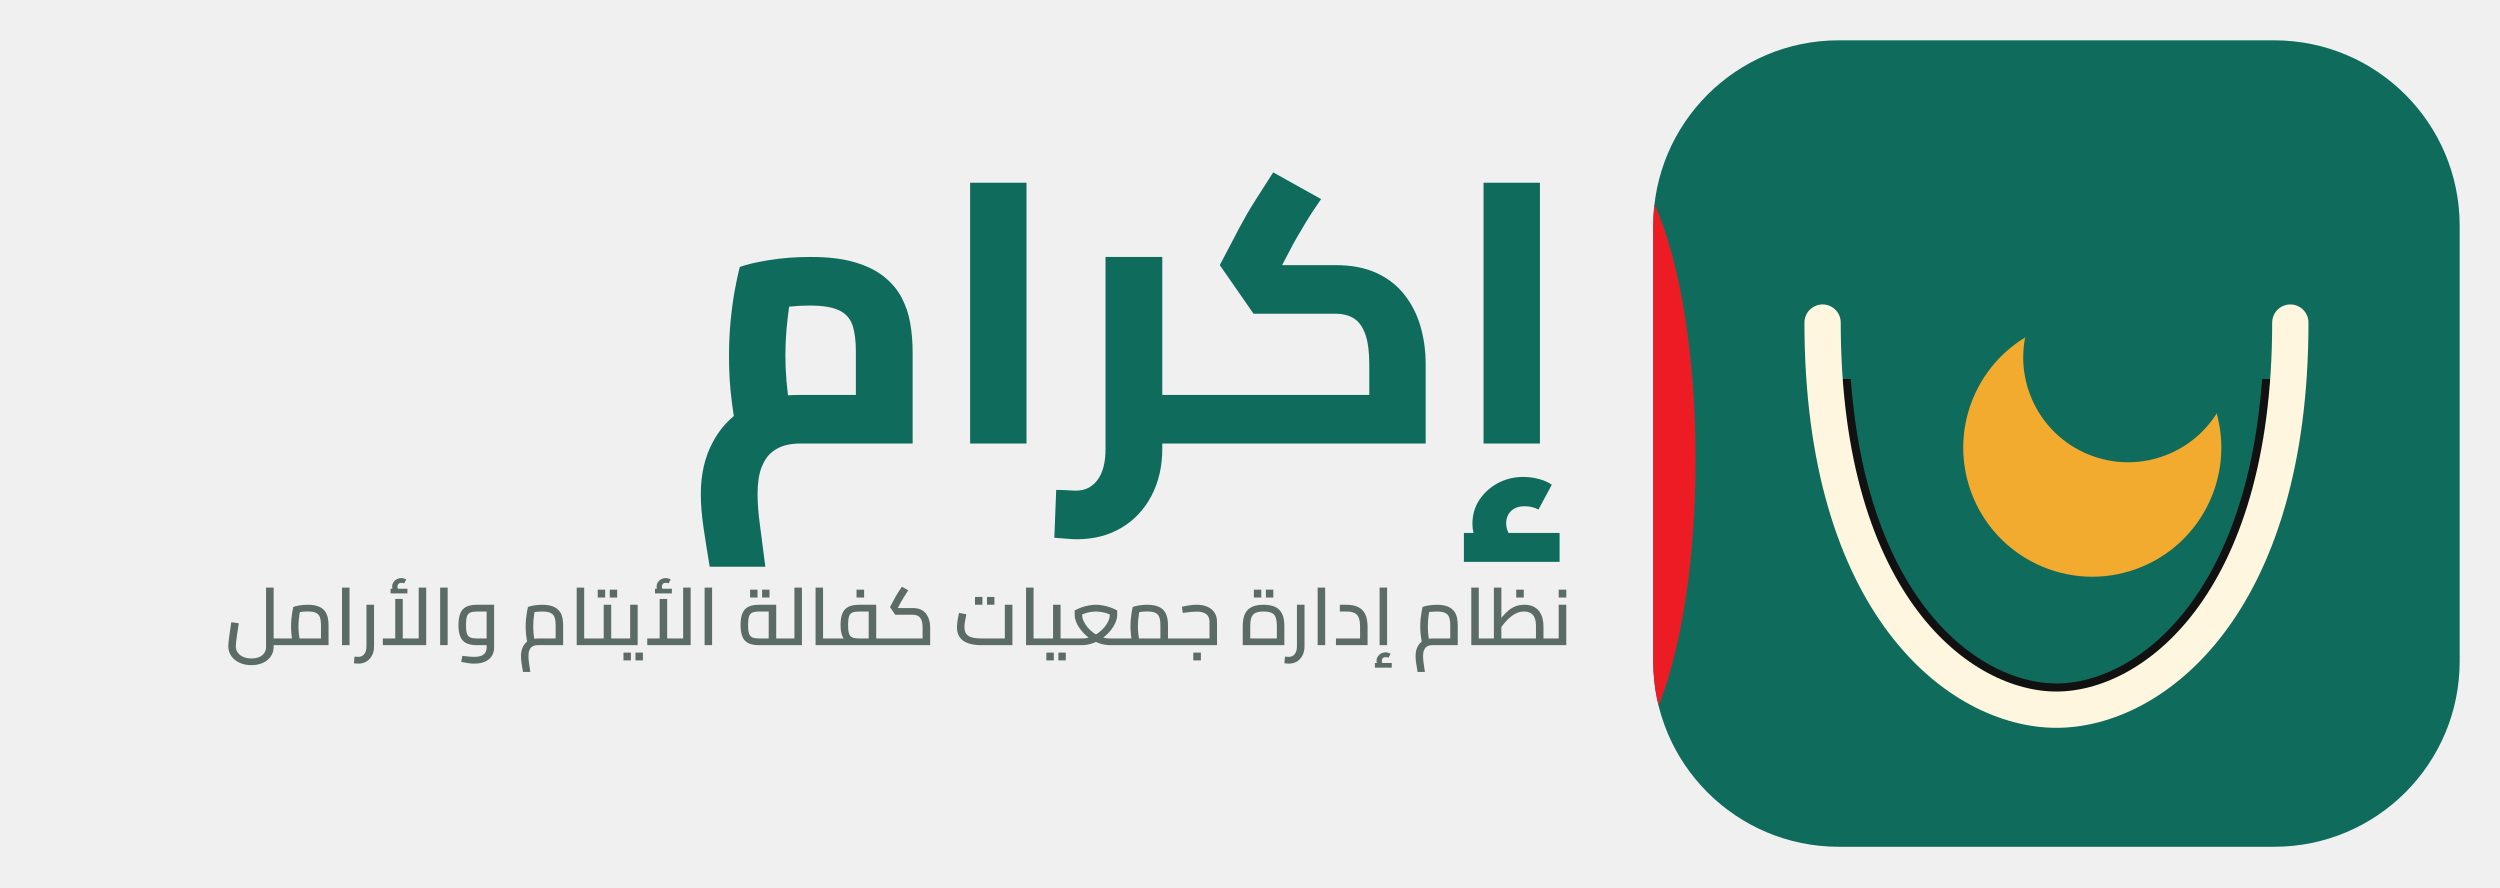
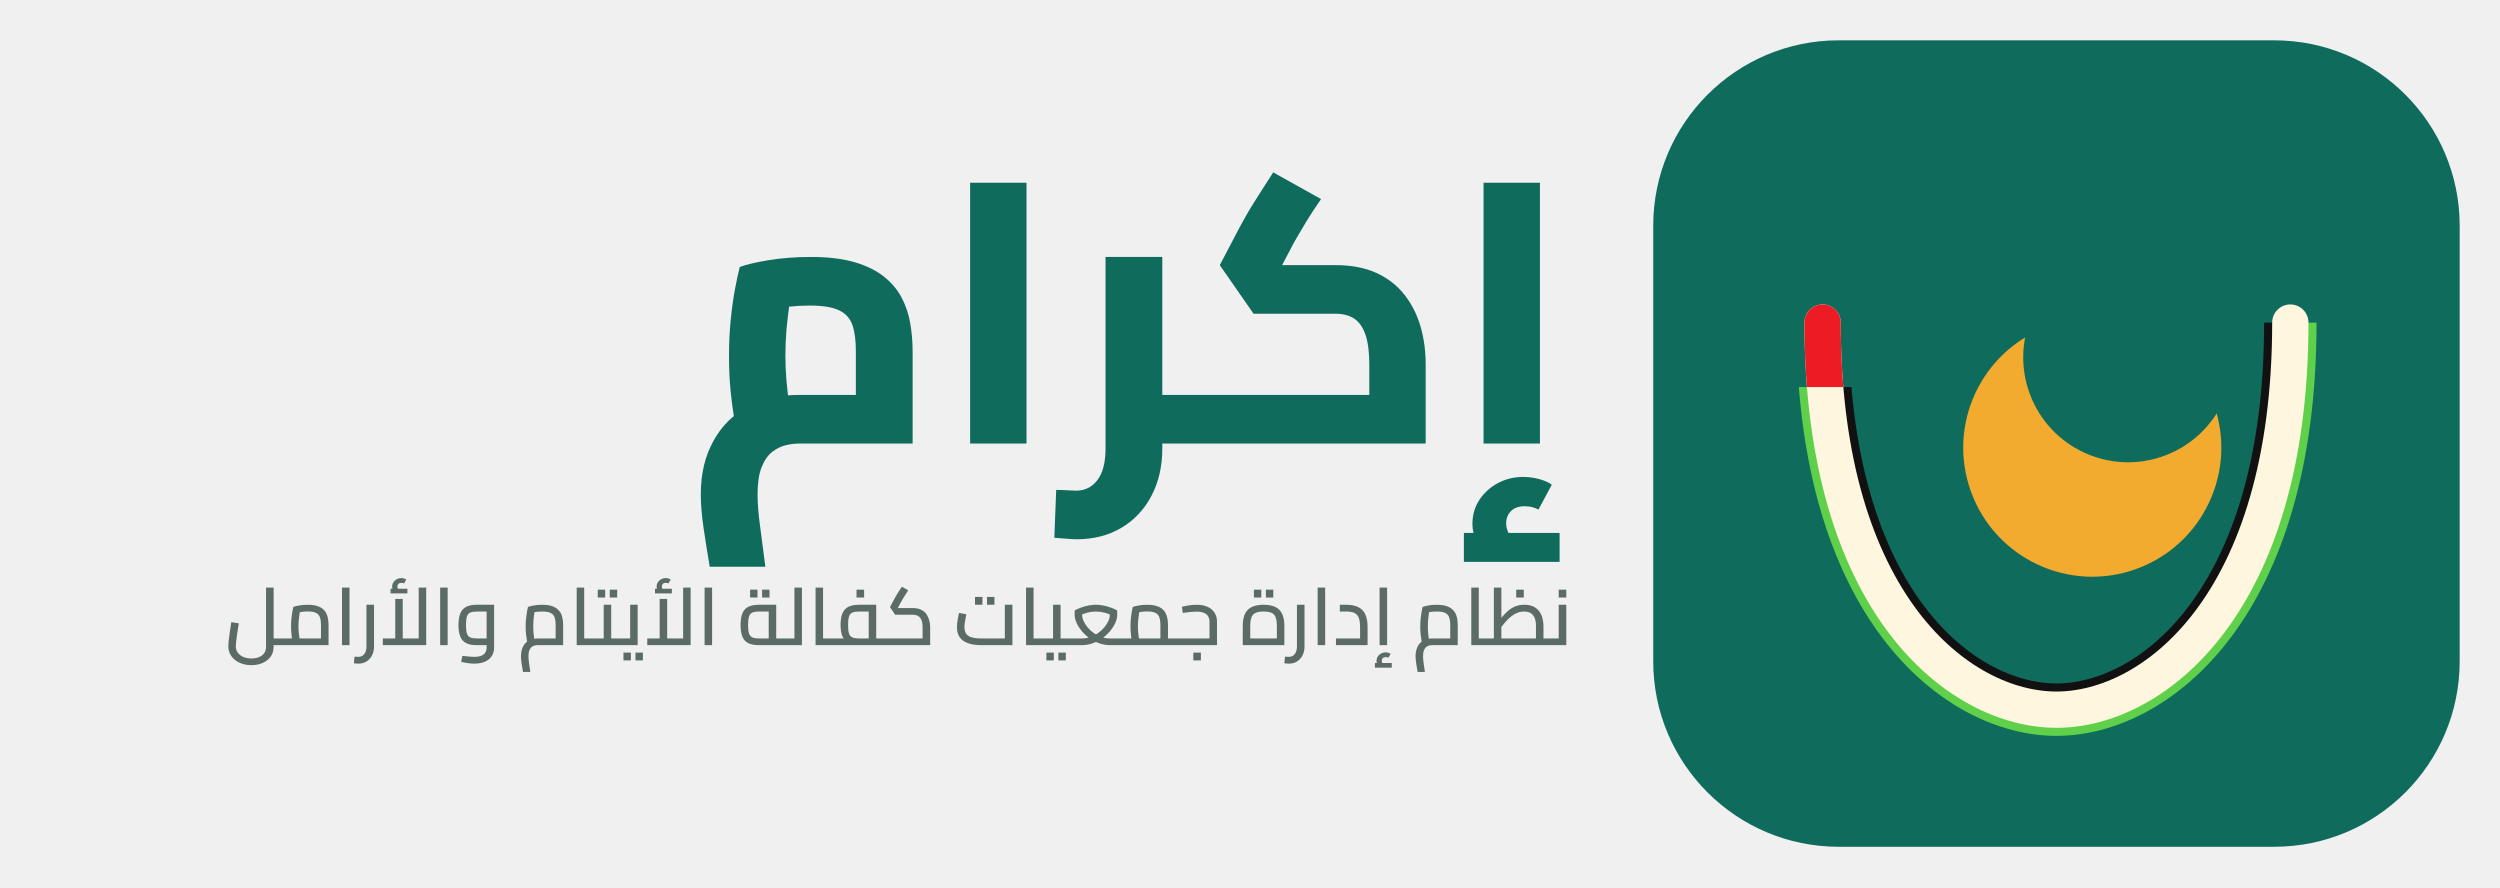
<svg xmlns="http://www.w3.org/2000/svg" viewBox="0 0 620 220" role="img" aria-label="إكرام – نظام إدارة جمعيات كفالة الأيتام والأرامل">
  <g transform="translate(410 10)">
    <rect width="200" height="200" rx="46" fill="#0f6b5c" />
    <clipPath id="tuile">
      <rect width="200" height="200" rx="46" />
    </clipPath>
-     <path d="M0 40 C14 70 14 138 0 168 Z" fill="#ed1c24" clip-path="url(#tuile)" />
    <mask id="hl">
      <rect width="200" height="200" fill="#fff" />
      <circle cx="124" cy="86" r="26" fill="#000" />
    </mask>
    <circle cx="108" cy="104" r="32" fill="#f2ab2e" mask="url(#hl)" transform="rotate(-20 100 100)" />
    <clipPath id="inner">
      <path d="M42 70 C42 140 76 166 100 166 C124 166 158 140 158 70 Z" />
    </clipPath>
+     <clipPath id="outer">
+       <path clip-rule="evenodd" d="M-10 -10H210V210H-10Z M42 70 C42 140 76 166 100 166 C124 166 158 140 158 70 Z" />
+     </clipPath>
    <clipPath id="bas">
-       <rect x="0" y="84" width="200" height="120" />
+       <path d="M0 86H100V70H200V210H0Z" />
    </clipPath>
+     <clipPath id="tete">
+       <rect x="0" y="0" width="100" height="86" />
+     </clipPath>
+     <g clip-path="url(#outer)">
+       <path d="M42 70 C42 140 76 166 100 166 C124 166 158 140 158 70" fill="none" stroke="#5fd04a" stroke-width="13" clip-path="url(#bas)" />
+     </g>
    <g clip-path="url(#inner)">
-       <path d="M42 70 C42 140 76 166 100 166 C124 166 158 140 158 70" fill="none" stroke="#111" stroke-width="13" stroke-linecap="butt" clip-path="url(#bas)" />
+       <path d="M42 70 C42 140 76 166 100 166 C124 166 158 140 158 70" fill="none" stroke="#111" stroke-width="13" clip-path="url(#bas)" />
    </g>
    <path d="M42 70 C42 140 76 166 100 166 C124 166 158 140 158 70" fill="none" stroke="#fff6e0" stroke-width="9" stroke-linecap="round" />
+     <path d="M42 70 C42 140 76 166 100 166 C124 166 158 140 158 70" fill="none" stroke="#ed1c24" stroke-width="9" stroke-linecap="round" clip-path="url(#tete)" />
    <path d="M62 120 C70 142 88 150 100 150 C112 150 130 142 138 120" fill="none" stroke="#f2ab2e" stroke-width="7" stroke-linecap="round" opacity=".0" />
  </g>
  <g transform="translate(170.12 110)" fill="#0f6b5c">
    <path d="M5.888 30.544Q5.06 25.668 4.37 20.976Q3.68 16.284 3.68 12.604Q3.68 5.06 6.716 -0.46Q8.74 -4.232 11.868 -6.808Q11.408 -9.66 11.04 -13.34Q10.672 -17.296 10.672 -21.804Q10.672 -26.312 11.086 -30.544Q11.5 -34.776 12.144 -38.226Q12.788 -41.676 13.34 -43.792Q15.824 -44.712 20.608 -45.494Q25.392 -46.276 30.912 -46.276Q37.352 -46.276 41.768 -44.988Q46.184 -43.7 49.036 -41.446Q51.888 -39.192 53.452 -36.248Q55.016 -33.304 55.614 -29.854Q56.212 -26.404 56.212 -22.724V0.0H27.968Q26.496 0.0 24.748 0.414Q23.0 0.828 21.39 2.07Q19.78 3.312 18.768 5.842Q17.756 8.372 17.756 12.604Q17.756 15.916 18.354 20.286Q18.952 24.656 19.688 30.544ZM25.3 -11.96Q26.588 -12.052 27.968 -12.052H42.136V-22.816Q42.136 -26.956 41.262 -29.44Q40.388 -31.924 37.904 -33.074Q35.42 -34.224 30.636 -34.224Q28.152 -34.224 25.576 -33.948Q25.208 -31.188 24.932 -28.336Q24.656 -24.84 24.656 -21.896Q24.656 -18.768 24.932 -15.456Q25.116 -13.524 25.3 -11.96Z M70.472 0.0V-64.676H84.456V0.0Z M96.876 23.736Q95.864 23.736 94.392 23.598Q92.92 23.46 91.356 23.368L91.816 11.5Q93.288 11.5 94.668 11.592Q96.048 11.684 96.692 11.684Q100.096 11.684 102.074 9.016Q104.052 6.348 104.052 1.288V-46.276H118.128V-12.052H127.696Q128.248 -12.052 128.57 -11.638Q128.892 -11.224 129.122 -10.442Q129.352 -9.66 129.444 -8.556Q129.536 -7.452 129.536 -6.072Q129.536 -4.692 129.444 -3.542Q129.352 -2.392 129.122 -1.61Q128.892 -0.828 128.57 -0.414Q128.248 0.0 127.696 0.0H118.128V1.288Q118.128 7.82 115.46 12.926Q112.792 18.032 108.008 20.884Q103.224 23.736 96.876 23.736Z M127.696 0.0Q127.236 0.0 126.868 -0.414Q126.5 -0.828 126.316 -1.61Q126.132 -2.392 125.994 -3.542Q125.856 -4.692 125.856 -6.072Q125.856 -7.912 126.04 -9.246Q126.224 -10.58 126.638 -11.316Q127.052 -12.052 127.696 -12.052H169.464V-19.596Q169.464 -24.288 168.498 -27.048Q167.532 -29.808 165.692 -31.004Q163.852 -32.2 161.0 -32.2H140.76L132.388 -44.252L137.264 -53.544Q138.0 -54.924 138.966 -56.626Q139.932 -58.328 141.542 -60.858Q143.152 -63.388 145.636 -67.252L157.504 -60.628Q155.204 -57.316 153.824 -55.016Q152.444 -52.716 151.478 -51.06Q150.512 -49.404 149.684 -47.748L147.844 -44.252H161.0Q166.98 -44.252 171.212 -42.32Q175.444 -40.388 178.158 -36.938Q180.872 -33.488 182.16 -29.072Q183.448 -24.656 183.448 -19.596V0.0Z M197.8 0.0V-64.676H211.784V0.0ZM192.924 29.348V22.172H195.316Q195.04 21.068 195.04 19.964Q195.04 16.56 196.788 13.938Q198.536 11.316 201.388 9.798Q204.24 8.28 207.644 8.28Q209.576 8.28 211.508 8.786Q213.44 9.292 214.728 10.212L211.416 16.376Q210.588 15.916 209.714 15.732Q208.84 15.548 208.012 15.548Q205.804 15.548 204.608 16.744Q203.412 17.94 203.412 19.78Q203.412 20.884 203.872 21.896Q203.964 22.08 203.964 22.172H216.66V29.348Z" />
  </g>
  <g transform="translate(55.82 160)" fill="#5b6b66">
    <path d="M12.04 0.0V0.4Q12.04 1.82 11.3 2.84Q10.56 3.86 9.32 4.41Q8.08 4.96 6.54 4.96Q4.92 4.96 3.61 4.37Q2.3 3.78 1.55 2.71Q0.8 1.64 0.8 0.28Q0.8 -0.14 0.87 -0.82Q0.94 -1.5 1.05 -2.34Q1.16 -3.18 1.29 -4.04Q1.42 -4.9 1.54 -5.7L3.4 -5.42Q3.18 -4.04 3.01 -2.89Q2.84 -1.74 2.75 -0.93Q2.66 -0.12 2.66 0.28Q2.66 1.16 3.14 1.84Q3.62 2.52 4.5 2.91Q5.38 3.3 6.54 3.3Q7.7 3.3 8.51 2.93Q9.32 2.56 9.74 1.92Q10.16 1.28 10.16 0.4V-14.28H12.04V-1.66H14.18Q14.3 -1.66 14.38 -1.6Q14.46 -1.54 14.5 -1.44Q14.54 -1.34 14.56 -1.19Q14.58 -1.04 14.58 -0.84Q14.58 -0.66 14.56 -0.5Q14.54 -0.34 14.5 -0.23Q14.46 -0.12 14.38 -0.06Q14.3 0.0 14.18 0.0Z M14.18 0.0Q14.06 0.0 13.98 -0.06Q13.9 -0.12 13.86 -0.23Q13.82 -0.34 13.8 -0.5Q13.78 -0.66 13.78 -0.84Q13.78 -1.1 13.81 -1.28Q13.84 -1.46 13.93 -1.56Q14.02 -1.66 14.18 -1.66H16.58Q16.52 -2.16 16.46 -2.76Q16.36 -3.66 16.36 -4.66Q16.36 -5.64 16.45 -6.57Q16.54 -7.5 16.67 -8.26Q16.8 -9.02 16.92 -9.48Q17.38 -9.66 18.35 -9.84Q19.32 -10.02 20.52 -10.02Q22.22 -10.02 23.37 -9.52Q24.52 -9.02 25.09 -7.91Q25.66 -6.8 25.66 -4.92V0.0ZM18.46 -1.66H23.78V-4.92Q23.78 -6.24 23.49 -6.98Q23.2 -7.72 22.48 -8.04Q21.76 -8.36 20.52 -8.36Q19.68 -8.36 18.86 -8.24Q18.7 -8.22 18.54 -8.18Q18.5 -8.04 18.48 -7.86Q18.36 -7.14 18.28 -6.31Q18.2 -5.48 18.2 -4.66Q18.2 -3.84 18.28 -3.04Q18.36 -2.26 18.46 -1.66Z M29.0 0.0V-14.28H30.86V0.0Z M33.08 4.58Q32.82 4.58 32.53 4.55Q32.24 4.52 31.94 4.5L32.1 2.84Q32.4 2.86 32.65 2.88Q32.9 2.9 33.06 2.9Q33.96 2.9 34.51 2.22Q35.06 1.54 35.06 0.32V-10.02H36.94V0.32Q36.94 1.58 36.44 2.54Q35.94 3.5 35.08 4.04Q34.22 4.58 33.08 4.58Z M39.12 0.0V-1.66H42.2V-11.46H44.06V-1.66H48.02V-14.28H49.88V0.0ZM41.04 -12.84V-14.0H41.5Q41.44 -14.26 41.44 -14.52Q41.44 -15.12 41.75 -15.6Q42.06 -16.08 42.57 -16.36Q43.08 -16.64 43.66 -16.64Q44.0 -16.64 44.34 -16.54Q44.68 -16.44 44.94 -16.28L44.38 -15.3Q44.22 -15.4 44.06 -15.43Q43.9 -15.46 43.74 -15.46Q43.26 -15.46 43.0 -15.2Q42.74 -14.94 42.74 -14.52Q42.74 -14.26 42.84 -14.04Q42.84 -14.02 42.86 -14.0H45.22V-12.84Z M53.34 0.0V-14.28H55.2V0.0Z M61.8 4.58Q61.08 4.58 60.29 4.47Q59.5 4.36 58.56 4.16L58.84 2.66Q59.9 2.78 60.6 2.84Q61.3 2.9 61.8 2.9Q63.4 2.9 64.13 2.3Q64.86 1.7 64.86 0.56V0.0H62.48Q60.74 0.0 59.74 -0.53Q58.74 -1.06 58.31 -2.17Q57.88 -3.28 57.88 -4.98Q57.88 -6.7 58.31 -7.82Q58.74 -8.94 59.74 -9.48Q60.74 -10.02 62.48 -10.02H66.72V0.54Q66.72 1.82 66.12 2.73Q65.52 3.64 64.42 4.11Q63.32 4.58 61.8 4.58ZM64.86 -8.34H62.48Q61.42 -8.34 60.82 -8.09Q60.22 -7.84 59.98 -7.11Q59.74 -6.38 59.74 -4.98Q59.74 -3.6 59.98 -2.89Q60.22 -2.18 60.81 -1.92Q61.4 -1.66 62.48 -1.66H64.86Z  M73.88 6.64Q73.68 5.52 73.53 4.5Q73.38 3.48 73.38 2.74Q73.38 1.38 73.88 0.38Q74.26 -0.38 74.9 -0.88Q74.88 -1.04 74.84 -1.22Q74.72 -1.86 74.63 -2.75Q74.54 -3.64 74.54 -4.66Q74.54 -5.64 74.64 -6.57Q74.74 -7.5 74.87 -8.26Q75.0 -9.02 75.12 -9.48Q75.58 -9.66 76.55 -9.84Q77.52 -10.02 78.7 -10.02Q79.78 -10.02 80.62 -9.82Q81.46 -9.62 82.07 -9.22Q82.68 -8.82 83.08 -8.22Q83.48 -7.62 83.66 -6.79Q83.84 -5.96 83.84 -4.9V0.0H77.46Q77.14 0.0 76.76 0.09Q76.38 0.18 76.03 0.45Q75.68 0.72 75.46 1.27Q75.24 1.82 75.24 2.74Q75.24 3.5 75.38 4.47Q75.52 5.44 75.7 6.64ZM76.66 -1.6Q77.04 -1.66 77.46 -1.66H81.98V-4.92Q81.98 -6.22 81.69 -6.96Q81.4 -7.7 80.67 -8.02Q79.94 -8.34 78.68 -8.34Q77.86 -8.34 77.04 -8.24Q76.88 -8.2 76.72 -8.18Q76.7 -8.02 76.68 -7.84Q76.56 -7.1 76.49 -6.28Q76.42 -5.46 76.42 -4.66Q76.42 -3.84 76.49 -3.04Q76.56 -2.24 76.66 -1.64Q76.66 -1.62 76.66 -1.6Z M87.2 0.0V-14.28H89.06V-1.66H91.46Q91.56 -1.66 91.64 -1.6Q91.72 -1.54 91.76 -1.44Q91.8 -1.34 91.83 -1.19Q91.86 -1.04 91.86 -0.84Q91.86 -0.66 91.83 -0.5Q91.8 -0.34 91.76 -0.23Q91.72 -0.12 91.64 -0.06Q91.56 0.0 91.46 0.0Z M98.02 0.0H91.46Q91.34 0.0 91.26 -0.06Q91.18 -0.12 91.14 -0.23Q91.1 -0.34 91.08 -0.5Q91.06 -0.66 91.06 -0.84Q91.06 -1.1 91.09 -1.28Q91.12 -1.46 91.21 -1.56Q91.3 -1.66 91.46 -1.66H93.9V-10.02H95.76V-1.66H98.02Q98.14 -1.66 98.22 -1.6Q98.3 -1.54 98.34 -1.44Q98.38 -1.34 98.4 -1.19Q98.42 -1.04 98.42 -0.84Q98.42 -0.66 98.4 -0.5Q98.38 -0.34 98.34 -0.23Q98.3 -0.12 98.22 -0.06Q98.14 0.0 98.02 0.0ZM92.42 -11.82V-13.76H94.26V-11.82ZM95.4 -11.82V-13.76H97.24V-11.82Z M98.02 0.0Q97.9 0.0 97.82 -0.06Q97.74 -0.12 97.7 -0.23Q97.66 -0.34 97.64 -0.5Q97.62 -0.66 97.62 -0.84Q97.62 -1.1 97.65 -1.28Q97.68 -1.46 97.77 -1.56Q97.86 -1.66 98.02 -1.66H100.46V-10.02H102.32V0.0ZM98.8 3.78V1.84H100.64V3.78ZM101.78 3.78V1.84H103.62V3.78Z M104.7 0.0V-1.66H107.78V-11.46H109.64V-1.66H113.6V-14.28H115.46V0.0ZM106.62 -12.84V-14.0H107.08Q107.02 -14.26 107.02 -14.52Q107.02 -15.12 107.33 -15.6Q107.64 -16.08 108.15 -16.36Q108.66 -16.64 109.24 -16.64Q109.58 -16.64 109.92 -16.54Q110.26 -16.44 110.52 -16.28L109.96 -15.3Q109.8 -15.4 109.64 -15.43Q109.48 -15.46 109.32 -15.46Q108.84 -15.46 108.58 -15.2Q108.32 -14.94 108.32 -14.52Q108.32 -14.26 108.42 -14.04Q108.42 -14.02 108.44 -14.0H110.8V-12.84Z M118.92 0.0V-14.28H120.78V0.0Z  M132.44 0.0Q130.7 0.0 129.7 -0.53Q128.7 -1.06 128.27 -2.17Q127.84 -3.28 127.84 -4.98Q127.84 -6.7 128.27 -7.82Q128.7 -8.94 129.7 -9.48Q130.7 -10.02 132.44 -10.02H136.68V-1.66H138.82Q138.94 -1.66 139.02 -1.6Q139.1 -1.54 139.14 -1.44Q139.18 -1.34 139.2 -1.19Q139.22 -1.04 139.22 -0.84Q139.22 -0.66 139.2 -0.5Q139.18 -0.34 139.14 -0.23Q139.1 -0.12 139.02 -0.06Q138.94 0.0 138.82 0.0ZM134.82 -1.66V-8.34H132.44Q131.38 -8.34 130.78 -8.09Q130.18 -7.84 129.94 -7.11Q129.7 -6.38 129.7 -4.98Q129.7 -3.6 129.94 -2.89Q130.18 -2.18 130.77 -1.92Q131.36 -1.66 132.44 -1.66ZM130.2 -11.82V-13.76H132.04V-11.82ZM133.18 -11.82V-13.76H135.02V-11.82Z M138.82 0.0Q138.7 0.0 138.62 -0.06Q138.54 -0.12 138.5 -0.23Q138.46 -0.34 138.44 -0.5Q138.42 -0.66 138.42 -0.84Q138.42 -1.1 138.45 -1.28Q138.48 -1.46 138.57 -1.56Q138.66 -1.66 138.82 -1.66H141.2V-14.28H143.06V0.0Z M146.44 0.0V-14.28H148.3V-1.66H150.7Q150.8 -1.66 150.88 -1.6Q150.96 -1.54 151.0 -1.44Q151.04 -1.34 151.07 -1.19Q151.1 -1.04 151.1 -0.84Q151.1 -0.66 151.07 -0.5Q151.04 -0.34 151.0 -0.23Q150.96 -0.12 150.88 -0.06Q150.8 0.0 150.7 0.0Z M150.7 0.0Q150.58 0.0 150.5 -0.06Q150.42 -0.12 150.38 -0.23Q150.34 -0.34 150.32 -0.5Q150.3 -0.66 150.3 -0.84Q150.3 -1.1 150.33 -1.28Q150.36 -1.46 150.45 -1.56Q150.54 -1.66 150.7 -1.66H153.4Q153.2 -1.92 153.08 -2.26Q152.64 -3.28 152.64 -5.0Q152.64 -6.7 153.07 -7.81Q153.5 -8.92 154.5 -9.47Q155.5 -10.02 157.24 -10.02H161.48V-1.66H163.62Q163.74 -1.66 163.82 -1.6Q163.9 -1.54 163.94 -1.44Q163.98 -1.34 164.0 -1.19Q164.02 -1.04 164.02 -0.84Q164.02 -0.66 164.0 -0.5Q163.98 -0.34 163.94 -0.23Q163.9 -0.12 163.82 -0.06Q163.74 0.0 163.62 0.0ZM157.24 -1.66H159.62V-8.34H157.24Q156.16 -8.34 155.56 -8.08Q154.96 -7.82 154.73 -7.1Q154.5 -6.38 154.5 -5.0Q154.5 -3.62 154.73 -2.9Q154.96 -2.18 155.56 -1.92Q156.16 -1.66 157.24 -1.66ZM156.6 -11.82V-13.76H158.48V-11.82Z M163.62 0.0Q163.5 0.0 163.42 -0.06Q163.34 -0.12 163.3 -0.23Q163.26 -0.34 163.24 -0.5Q163.22 -0.66 163.22 -0.84Q163.22 -1.1 163.25 -1.28Q163.28 -1.46 163.37 -1.56Q163.46 -1.66 163.62 -1.66H172.98V-4.44Q172.98 -5.5 172.71 -6.19Q172.44 -6.88 171.9 -7.21Q171.36 -7.54 170.56 -7.54H166.18L164.9 -9.44L165.82 -11.18Q166.04 -11.58 166.29 -12.03Q166.54 -12.48 166.91 -13.07Q167.28 -13.66 167.86 -14.5L169.42 -13.6Q168.86 -12.74 168.51 -12.18Q168.16 -11.62 167.92 -11.21Q167.68 -10.8 167.46 -10.4L166.84 -9.2H170.56Q171.82 -9.2 172.66 -8.77Q173.5 -8.34 173.97 -7.64Q174.44 -6.94 174.65 -6.09Q174.86 -5.24 174.86 -4.44V0.0Z  M187.62 0.0Q185.6 0.0 184.24 -0.49Q182.88 -0.98 182.19 -1.96Q181.5 -2.94 181.5 -4.46Q181.5 -4.94 181.57 -5.49Q181.64 -6.04 181.73 -6.56Q181.82 -7.08 181.9 -7.46Q181.98 -7.84 182.02 -8.0L183.84 -7.66Q183.78 -7.34 183.67 -6.8Q183.56 -6.26 183.46 -5.64Q183.36 -5.02 183.36 -4.46Q183.36 -3.72 183.6 -3.18Q183.84 -2.64 184.35 -2.3Q184.86 -1.96 185.67 -1.81Q186.48 -1.66 187.66 -1.66H193.38V-10.02H195.26V0.0ZM185.98 -10.02V-11.96H187.82V-10.02ZM188.96 -10.02V-11.96H190.8V-10.02Z M198.64 0.0V-14.28H200.5V-1.66H202.9Q203.0 -1.66 203.08 -1.6Q203.16 -1.54 203.2 -1.44Q203.24 -1.34 203.27 -1.19Q203.3 -1.04 203.3 -0.84Q203.3 -0.66 203.27 -0.5Q203.24 -0.34 203.2 -0.23Q203.16 -0.12 203.08 -0.06Q203.0 0.0 202.9 0.0Z M209.46 0.0H202.9Q202.78 0.0 202.7 -0.06Q202.62 -0.12 202.58 -0.23Q202.54 -0.34 202.52 -0.5Q202.5 -0.66 202.5 -0.84Q202.5 -1.1 202.53 -1.28Q202.56 -1.46 202.65 -1.56Q202.74 -1.66 202.9 -1.66H205.34V-10.02H207.2V-1.66H209.46Q209.58 -1.66 209.66 -1.6Q209.74 -1.54 209.78 -1.44Q209.82 -1.34 209.84 -1.19Q209.86 -1.04 209.86 -0.84Q209.86 -0.66 209.84 -0.5Q209.82 -0.34 209.78 -0.23Q209.74 -0.12 209.66 -0.06Q209.58 0.0 209.46 0.0ZM203.68 3.78V1.84H205.52V3.78ZM206.66 3.78V1.84H208.5V3.78Z M209.46 0.0Q209.34 0.0 209.26 -0.06Q209.18 -0.12 209.14 -0.23Q209.1 -0.34 209.08 -0.5Q209.06 -0.66 209.06 -0.84Q209.06 -1.1 209.09 -1.28Q209.12 -1.46 209.21 -1.56Q209.3 -1.66 209.46 -1.66H212.58Q213.4 -1.66 214.16 -1.88Q213.1 -2.68 212.34 -3.66Q211.54 -4.64 211.12 -5.63Q210.7 -6.62 210.7 -7.44V-8.62Q211.56 -9.08 212.46 -9.39Q213.36 -9.7 214.26 -9.86Q215.16 -10.02 215.96 -10.02Q216.8 -10.02 217.68 -9.86Q218.56 -9.7 219.47 -9.39Q220.38 -9.08 221.24 -8.62V-7.44Q221.24 -6.62 220.82 -5.63Q220.4 -4.64 219.62 -3.66Q218.84 -2.68 217.78 -1.88Q218.54 -1.66 219.36 -1.66H222.36Q222.48 -1.66 222.56 -1.6Q222.64 -1.54 222.68 -1.44Q222.72 -1.34 222.74 -1.19Q222.76 -1.04 222.76 -0.84Q222.76 -0.66 222.74 -0.5Q222.72 -0.34 222.68 -0.23Q222.64 -0.12 222.56 -0.06Q222.48 0.0 222.36 0.0H219.6Q218.04 0.0 216.68 -0.5Q216.32 -0.64 215.98 -0.8Q215.62 -0.64 215.26 -0.5Q213.9 0.0 212.34 0.0ZM215.98 -2.66Q216.28 -2.84 216.56 -3.04Q217.42 -3.66 218.05 -4.42Q218.68 -5.18 219.04 -5.96Q219.4 -6.74 219.4 -7.44V-7.62Q218.76 -7.88 218.12 -8.06Q217.0 -8.34 215.96 -8.34Q214.94 -8.34 213.84 -8.06Q213.2 -7.88 212.56 -7.62V-7.44Q212.56 -6.74 212.92 -5.96Q213.28 -5.18 213.9 -4.42Q214.52 -3.66 215.38 -3.04Q215.66 -2.84 215.98 -2.66Z M222.36 0.0Q222.24 0.0 222.16 -0.06Q222.08 -0.12 222.04 -0.23Q222.0 -0.34 221.98 -0.5Q221.96 -0.66 221.96 -0.84Q221.96 -1.1 221.99 -1.28Q222.02 -1.46 222.11 -1.56Q222.2 -1.66 222.36 -1.66H224.76Q224.7 -2.16 224.64 -2.76Q224.54 -3.66 224.54 -4.66Q224.54 -5.64 224.63 -6.57Q224.72 -7.5 224.85 -8.26Q224.98 -9.02 225.1 -9.48Q225.56 -9.66 226.53 -9.84Q227.5 -10.02 228.7 -10.02Q230.4 -10.02 231.55 -9.52Q232.7 -9.02 233.27 -7.91Q233.84 -6.8 233.84 -4.92V-1.66H235.98Q236.1 -1.66 236.18 -1.6Q236.26 -1.54 236.3 -1.44Q236.34 -1.34 236.36 -1.19Q236.38 -1.04 236.38 -0.84Q236.38 -0.66 236.36 -0.5Q236.34 -0.34 236.3 -0.23Q236.26 -0.12 236.18 -0.06Q236.1 0.0 235.98 0.0ZM226.64 -1.66H231.96V-4.92Q231.96 -6.24 231.67 -6.98Q231.38 -7.72 230.66 -8.04Q229.94 -8.36 228.7 -8.36Q227.86 -8.36 227.04 -8.24Q226.88 -8.22 226.72 -8.18Q226.68 -8.04 226.66 -7.86Q226.54 -7.14 226.46 -6.31Q226.38 -5.48 226.38 -4.66Q226.38 -3.84 226.46 -3.04Q226.54 -2.26 226.64 -1.66Z M235.98 0.0Q235.86 0.0 235.78 -0.06Q235.7 -0.12 235.66 -0.23Q235.62 -0.34 235.6 -0.5Q235.58 -0.66 235.58 -0.84Q235.58 -1.1 235.61 -1.28Q235.64 -1.46 235.73 -1.56Q235.82 -1.66 235.98 -1.66H244.14V-5.78Q244.14 -7.04 243.35 -7.68Q242.56 -8.32 240.9 -8.32Q240.4 -8.32 239.47 -8.24Q238.54 -8.16 237.5 -8.0L237.3 -9.52Q238.12 -9.72 239.08 -9.87Q240.04 -10.02 240.94 -10.02Q242.5 -10.02 243.63 -9.52Q244.76 -9.02 245.38 -8.07Q246 -7.12 246 -5.78V0.0ZM240.12 3.78V1.84H242V3.78Z  M252.38 0.0V-4.74Q252.38 -6.66 252.96 -7.82Q253.54 -8.98 254.69 -9.5Q255.84 -10.02 257.54 -10.02Q259.26 -10.02 260.4 -9.5Q261.54 -8.98 262.12 -7.82Q262.7 -6.66 262.7 -4.74V0.0ZM254.24 -1.66H260.84V-4.7Q260.84 -6.08 260.55 -6.88Q260.26 -7.68 259.53 -8.01Q258.8 -8.34 257.54 -8.34Q256.28 -8.34 255.56 -8.01Q254.84 -7.68 254.54 -6.88Q254.24 -6.08 254.24 -4.7ZM255.14 -11.82V-13.76H256.98V-11.82ZM258.12 -11.82V-13.76H259.96V-11.82Z M263.84 4.58Q263.58 4.58 263.29 4.55Q263.0 4.52 262.7 4.5L262.86 2.84Q263.16 2.86 263.41 2.88Q263.66 2.9 263.82 2.9Q264.72 2.9 265.27 2.22Q265.82 1.54 265.82 0.32V-10.02H267.7V0.32Q267.7 1.58 267.2 2.54Q266.7 3.5 265.84 4.04Q264.98 4.58 263.84 4.58Z M270.96 0.0V-14.28H272.82V0.0Z M275.5 0.0V-1.66H281.48V-4.5Q281.48 -5.96 281.15 -6.8Q280.82 -7.64 280.08 -7.99Q279.34 -8.34 278.08 -8.34H276.46V-10.02H278.08Q279.74 -10.02 280.92 -9.49Q282.1 -8.96 282.72 -7.75Q283.34 -6.54 283.34 -4.5V0.0Z M286.32 0.0V-14.28H288.18V0.0ZM285.16 5.58V4.42H285.62Q285.56 4.16 285.56 3.9Q285.56 3.3 285.87 2.82Q286.18 2.34 286.69 2.06Q287.2 1.78 287.78 1.78Q288.12 1.78 288.46 1.88Q288.8 1.98 289.06 2.14L288.5 3.12Q288.34 3.02 288.18 2.99Q288.02 2.96 287.86 2.96Q287.38 2.96 287.12 3.22Q286.86 3.48 286.86 3.9Q286.86 4.16 286.96 4.38Q286.96 4.4 286.98 4.42H289.34V5.58Z  M295.74 6.64Q295.54 5.52 295.39 4.5Q295.24 3.48 295.24 2.74Q295.24 1.38 295.74 0.38Q296.12 -0.38 296.76 -0.88Q296.74 -1.04 296.7 -1.22Q296.58 -1.86 296.49 -2.75Q296.4 -3.64 296.4 -4.66Q296.4 -5.64 296.5 -6.57Q296.6 -7.5 296.73 -8.26Q296.86 -9.02 296.98 -9.48Q297.44 -9.66 298.41 -9.84Q299.38 -10.02 300.56 -10.02Q301.64 -10.02 302.48 -9.82Q303.32 -9.62 303.93 -9.22Q304.54 -8.82 304.94 -8.22Q305.34 -7.62 305.52 -6.79Q305.7 -5.96 305.7 -4.9V0.0H299.32Q299.0 0.0 298.62 0.09Q298.24 0.18 297.89 0.45Q297.54 0.72 297.32 1.27Q297.1 1.82 297.1 2.74Q297.1 3.5 297.24 4.47Q297.38 5.44 297.56 6.64ZM298.52 -1.6Q298.9 -1.66 299.32 -1.66H303.84V-4.92Q303.84 -6.22 303.55 -6.96Q303.26 -7.7 302.53 -8.02Q301.8 -8.34 300.54 -8.34Q299.72 -8.34 298.9 -8.24Q298.74 -8.2 298.58 -8.18Q298.56 -8.02 298.54 -7.84Q298.42 -7.1 298.35 -6.28Q298.28 -5.46 298.28 -4.66Q298.28 -3.84 298.35 -3.04Q298.42 -2.24 298.52 -1.64Q298.52 -1.62 298.52 -1.6Z M309.06 0.0V-14.28H310.92V-1.66H313.32Q313.42 -1.66 313.5 -1.6Q313.58 -1.54 313.62 -1.44Q313.66 -1.34 313.69 -1.19Q313.72 -1.04 313.72 -0.84Q313.72 -0.66 313.69 -0.5Q313.66 -0.34 313.62 -0.23Q313.58 -0.12 313.5 -0.06Q313.42 0.0 313.32 0.0Z M313.32 0.0Q313.2 0.0 313.12 -0.06Q313.04 -0.12 313.0 -0.23Q312.96 -0.34 312.94 -0.5Q312.92 -0.66 312.92 -0.84Q312.92 -1.1 312.95 -1.28Q312.98 -1.46 313.07 -1.56Q313.16 -1.66 313.32 -1.66H314.66V-14.28H316.52V-6.76Q316.7 -6.98 316.88 -7.2Q317.54 -7.98 318.31 -8.62Q319.08 -9.26 320.03 -9.64Q320.98 -10.02 322.22 -10.02Q323.62 -10.02 324.54 -9.54Q325.46 -9.06 325.99 -8.28Q326.52 -7.5 326.74 -6.57Q326.96 -5.64 326.96 -4.76V-1.66H328.6Q328.72 -1.66 328.8 -1.6Q328.88 -1.54 328.92 -1.44Q328.96 -1.34 328.98 -1.19Q329.0 -1.04 329.0 -0.84Q329.0 -0.66 328.98 -0.5Q328.96 -0.34 328.92 -0.23Q328.88 -0.12 328.8 -0.06Q328.72 0.0 328.6 0.0ZM316.52 -4.52V-1.66H325.1V-4.76Q325.1 -5.98 324.77 -6.77Q324.44 -7.56 323.78 -7.95Q323.12 -8.34 322.14 -8.34Q321.28 -8.34 320.52 -8.04Q319.76 -7.74 319.12 -7.25Q318.48 -6.76 317.92 -6.18Q317.36 -5.6 316.92 -5.02Q316.7 -4.76 316.52 -4.52ZM320.2 -11.82V-13.76H322.08V-11.82Z M328.6 0.0Q328.48 0.0 328.4 -0.06Q328.32 -0.12 328.28 -0.23Q328.24 -0.34 328.22 -0.5Q328.2 -0.66 328.2 -0.84Q328.2 -1.1 328.23 -1.28Q328.26 -1.46 328.35 -1.56Q328.44 -1.66 328.6 -1.66H330.74V-10.02H332.62V0.0ZM330.74 -11.82V-13.76H332.62V-11.82Z" />
  </g>
</svg>
